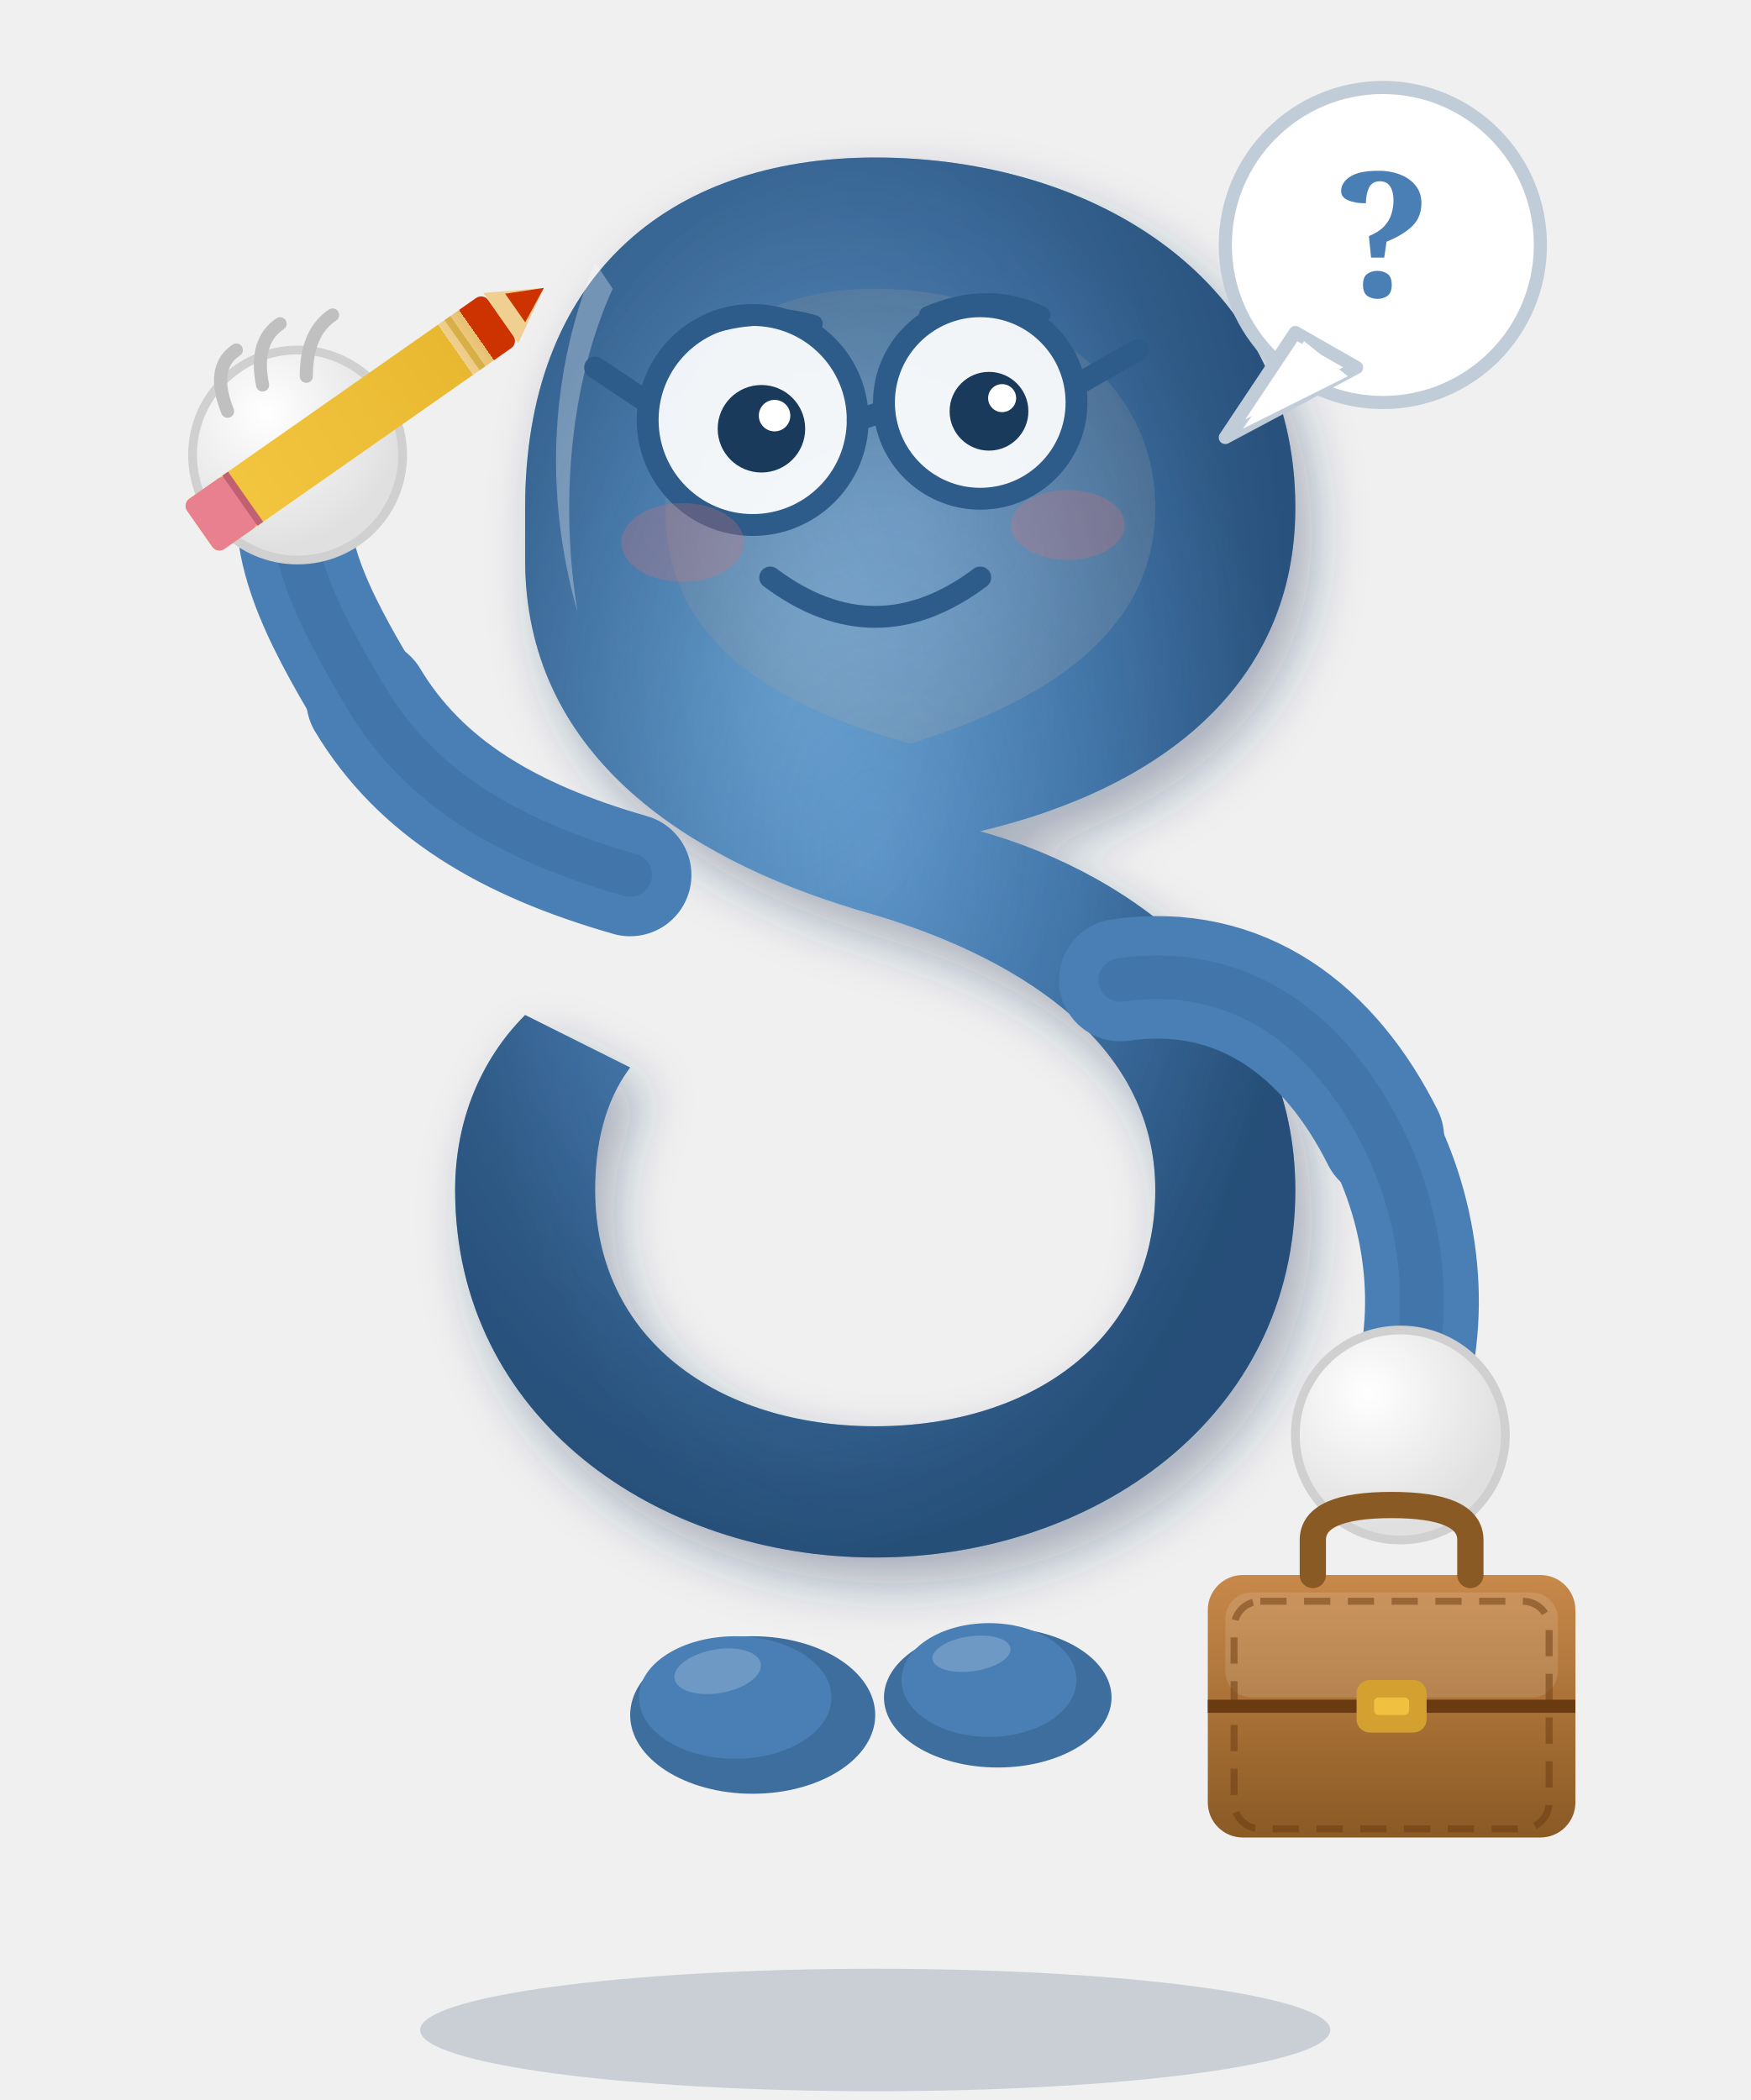
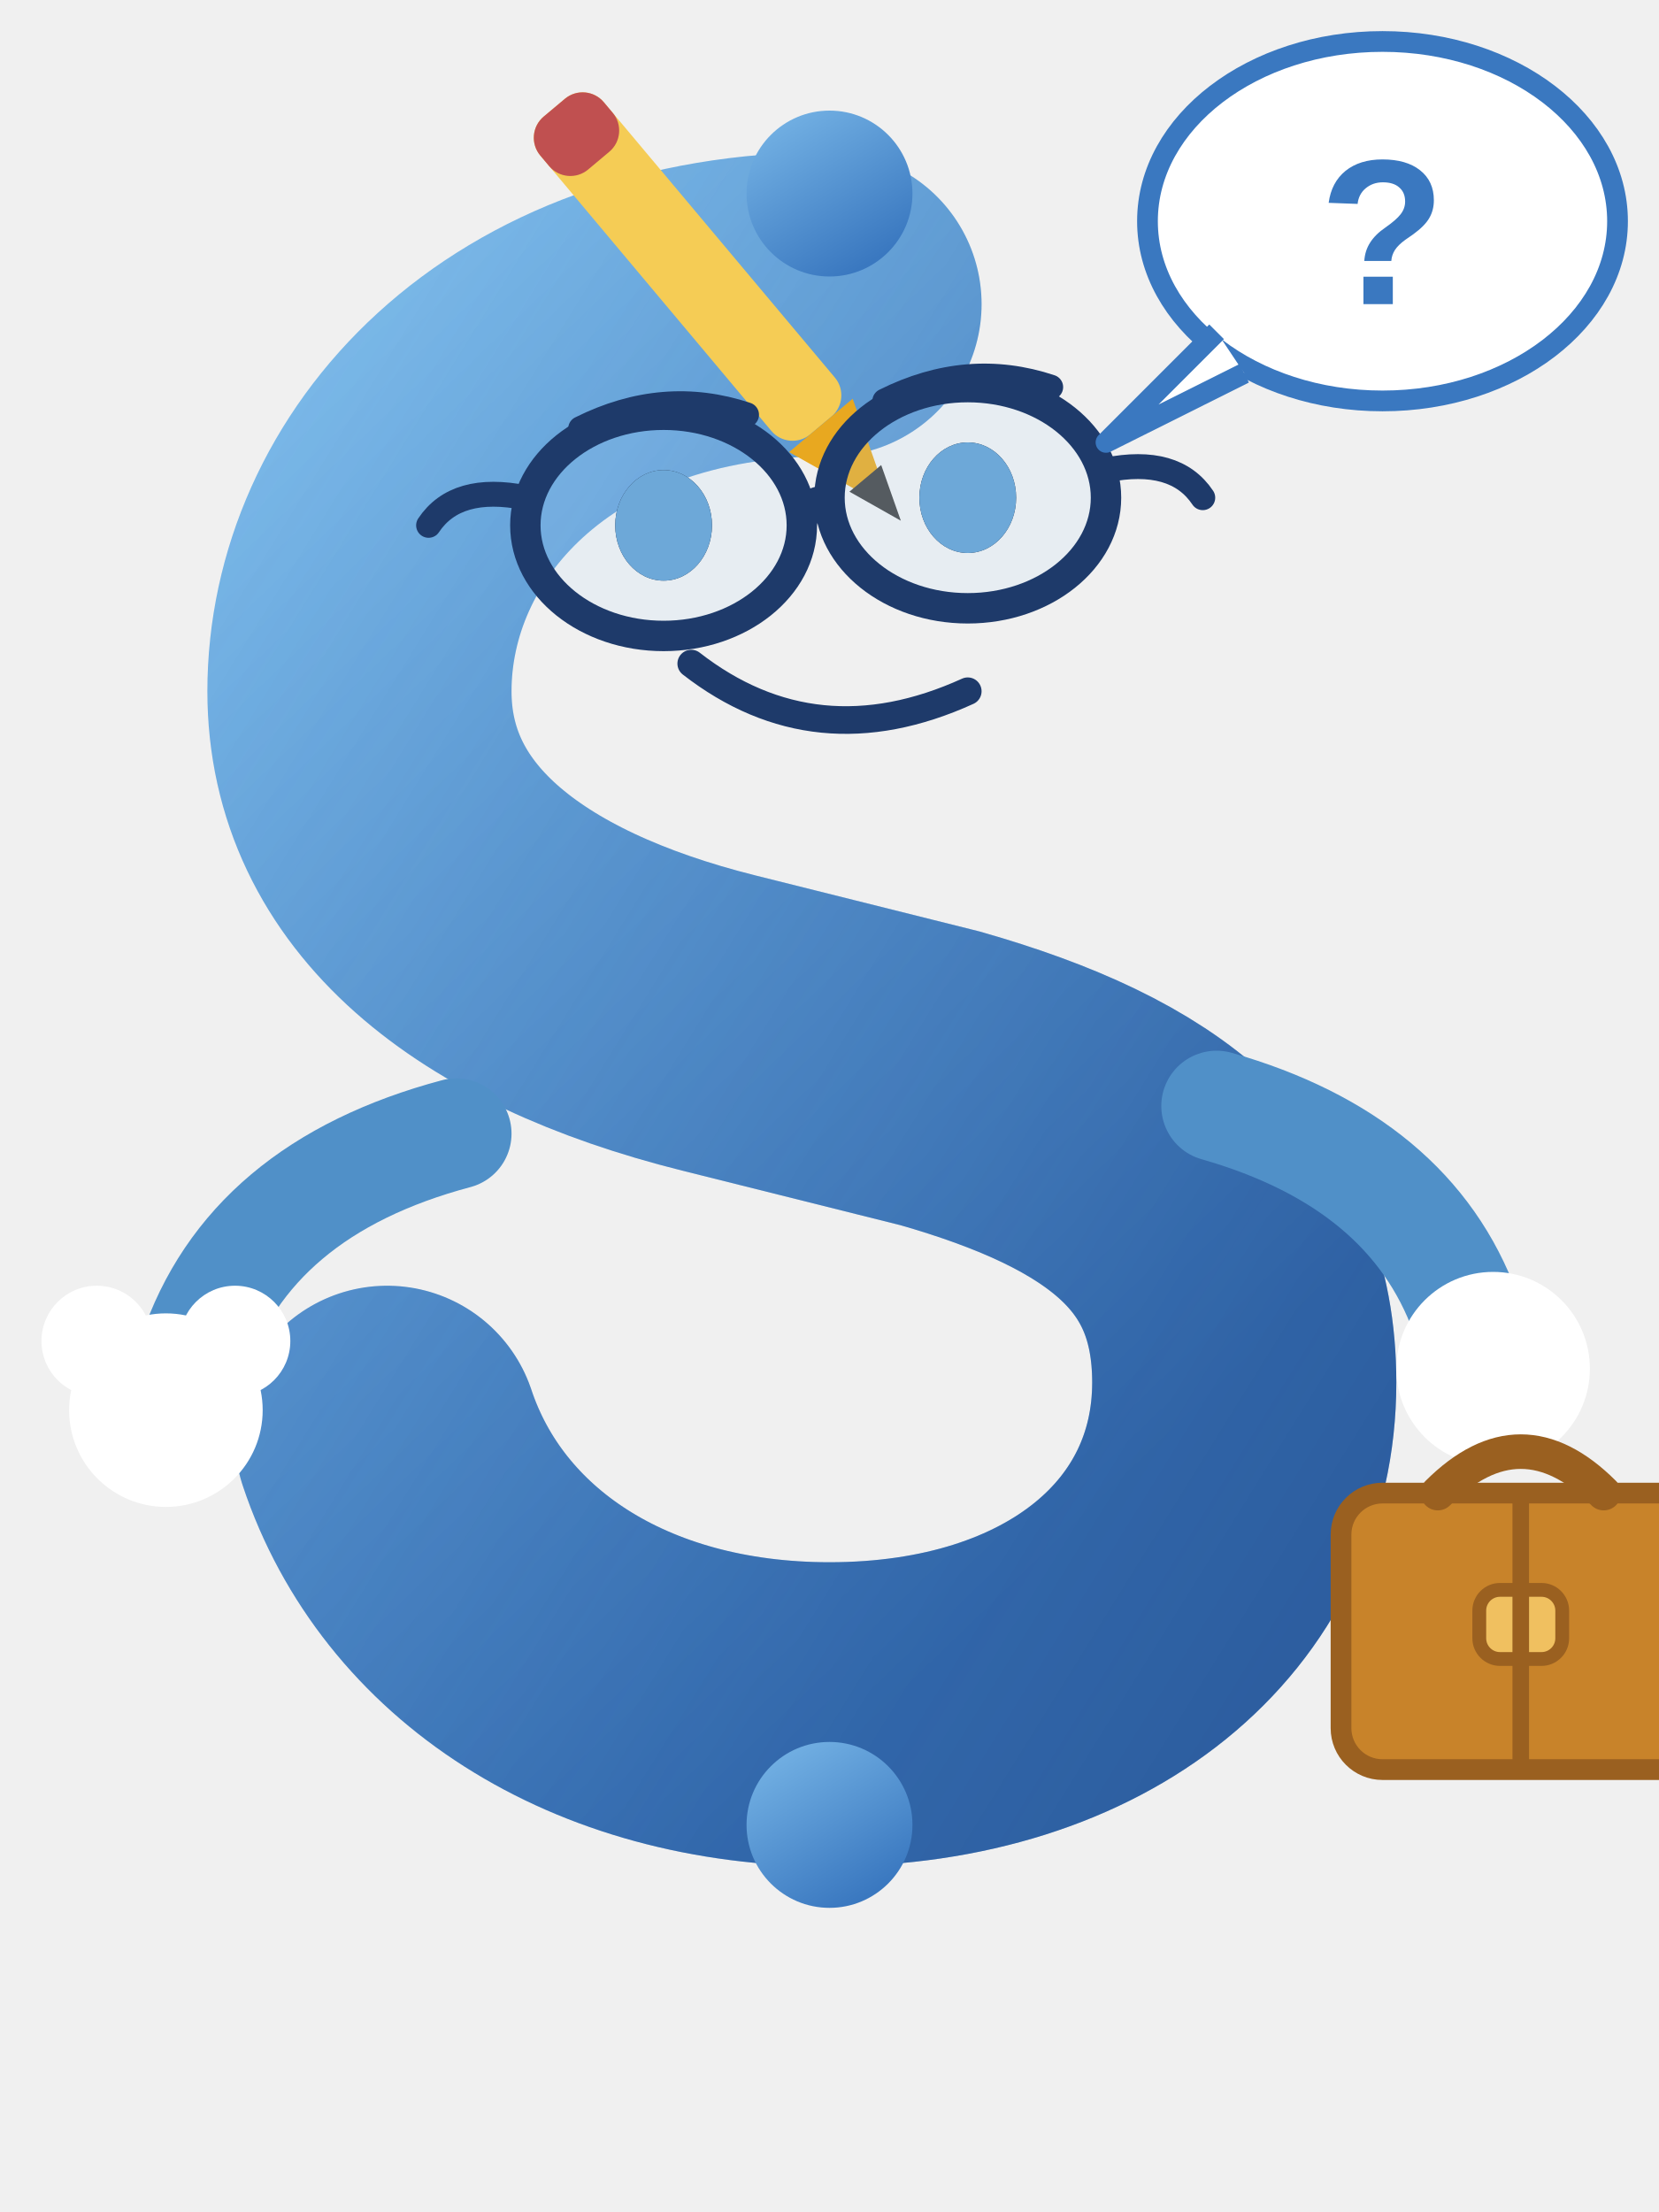
- <svg xmlns="http://www.w3.org/2000/svg" viewBox="0 0 200 240" width="200" height="240">
+ <svg xmlns="http://www.w3.org/2000/svg" viewBox="0 0 120 160" width="120" height="160" overflow="visible">
  <defs>
-     <radialGradient id="bodyGrad" cx="40%" cy="35%" r="65%">
-       <stop offset="0%" stop-color="#6ea8d8" />
-       <stop offset="60%" stop-color="#4a7fb5" />
-       <stop offset="100%" stop-color="#2d5c8a" />
-     </radialGradient>
-     <radialGradient id="shadowGrad" cx="50%" cy="50%" r="50%">
-       <stop offset="0%" stop-color="#2d5c8a" stop-opacity="0" />
-       <stop offset="100%" stop-color="#1a3a5c" stop-opacity="0.4" />
-     </radialGradient>
-     <radialGradient id="gloveGrad" cx="35%" cy="30%" r="65%">
-       <stop offset="0%" stop-color="#ffffff" />
-       <stop offset="100%" stop-color="#e0e0e0" />
-     </radialGradient>
-     <linearGradient id="bagGrad" x1="0%" y1="0%" x2="0%" y2="100%">
-       <stop offset="0%" stop-color="#c8894a" />
-       <stop offset="100%" stop-color="#8a5a25" />
+     <linearGradient id="bodyG" x1="0%" y1="0%" x2="60%" y2="100%">
+       <stop offset="0%" stop-color="#7ab8e8" />
+       <stop offset="100%" stop-color="#3a78c0" />
    </linearGradient>
-     <linearGradient id="pencilGrad" x1="0%" y1="0%" x2="100%" y2="0%">
-       <stop offset="0%" stop-color="#f5c842" />
-       <stop offset="85%" stop-color="#e8b830" />
-       <stop offset="85%" stop-color="#f0d090" />
-       <stop offset="92%" stop-color="#e8c070" />
-       <stop offset="92%" stop-color="#cc3300" />
-       <stop offset="100%" stop-color="#cc3300" />
+     <linearGradient id="bodyShadeG" x1="0%" y1="0%" x2="100%" y2="100%">
+       <stop offset="0%" stop-color="#2a5a9a" stop-opacity="0" />
+       <stop offset="100%" stop-color="#1a3870" stop-opacity="0.4" />
    </linearGradient>
-     <filter id="softShadow" x="-20%" y="-20%" width="140%" height="140%">
-       <feDropShadow dx="2" dy="3" stdDeviation="3" flood-color="#1a3a5c" flood-opacity="0.35" />
-     </filter>
-     <filter id="glowBlue" x="-30%" y="-30%" width="160%" height="160%">
-       <feDropShadow dx="0" dy="0" stdDeviation="4" flood-color="#4a9fd4" flood-opacity="0.5" />
-     </filter>
  </defs>
-   <ellipse cx="100" cy="232" rx="52" ry="7" fill="#1a3a5c" opacity="0.18" />
-   <path d="     M 100 18     C 125 18, 148 32, 148 58     C 148 78, 133 90, 112 95     C 130 100, 148 114, 148 136     C 148 162, 125 178, 100 178     C 75 178, 52 162, 52 136     C 52 128, 55 121, 60 116     L 72 122     C 69 126, 68 131, 68 136     C 68 153, 82 163, 100 163     C 118 163, 132 153, 132 136     C 132 119, 116 109, 98 104     L 98 104     C 78 98, 60 86, 60 64     L 60 58     C 60 32, 76 18, 100 18 Z   " fill="url(#bodyGrad)" filter="url(#softShadow)" />
-   <path d="     M 100 33     C 116 33, 132 42, 132 58     C 132 72, 120 80, 104 85     C 86 80, 76 72, 76 58     C 76 42, 84 33, 100 33 Z   " fill="url(#shadowGrad)" opacity="0.6" />
-   <path d="     M 100 33     C 116 33, 132 42, 132 58     C 132 72, 120 80, 104 85     C 86 80, 76 72, 76 58     C 76 42, 84 33, 100 33 Z   " fill="#e8f0f8" opacity="0.25" />
-   <path d="     M 100 18     C 125 18, 148 32, 148 58     C 148 78, 133 90, 112 95     C 130 100, 148 114, 148 136     C 148 162, 125 178, 100 178     C 75 178, 52 162, 52 136     C 52 128, 55 121, 60 116     L 72 122     C 69 126, 68 131, 68 136     C 68 153, 82 163, 100 163     C 118 163, 132 153, 132 136     C 132 119, 116 109, 98 104     L 98 104     C 78 98, 60 86, 60 64     L 60 58     C 60 32, 76 18, 100 18 Z   " fill="url(#shadowGrad)" />
-   <path d="M 68 30 C 63 42, 62 56, 66 70 C 64 58, 65 44, 70 33 Z" fill="white" opacity="0.3" />
-   <circle cx="86" cy="48" r="12" fill="white" opacity="0.92" />
-   <circle cx="86" cy="48" r="12" fill="none" stroke="#2d5c8a" stroke-width="2.5" />
-   <circle cx="112" cy="46" r="11" fill="white" opacity="0.92" />
-   <circle cx="112" cy="46" r="11" fill="none" stroke="#2d5c8a" stroke-width="2.5" />
-   <line x1="98" y1="48" x2="101" y2="47" stroke="#2d5c8a" stroke-width="2.5" stroke-linecap="round" />
-   <line x1="74" y1="46" x2="68" y2="42" stroke="#2d5c8a" stroke-width="2.5" stroke-linecap="round" />
-   <line x1="123" y1="44" x2="130" y2="40" stroke="#2d5c8a" stroke-width="2.5" stroke-linecap="round" />
-   <circle cx="87" cy="49" r="5" fill="#1a3a5c" />
-   <circle cx="88.5" cy="47.5" r="1.8" fill="white" />
-   <circle cx="113" cy="47" r="4.5" fill="#1a3a5c" />
-   <circle cx="114.5" cy="45.5" r="1.6" fill="white" />
-   <path d="M 79 38 Q 86 35 93 37" fill="none" stroke="#2d5c8a" stroke-width="2" stroke-linecap="round" />
-   <path d="M 106 36 Q 113 33 119 36" fill="none" stroke="#2d5c8a" stroke-width="2" stroke-linecap="round" />
-   <path d="M 88 66 Q 100 75 112 66" fill="none" stroke="#2d5c8a" stroke-width="2.5" stroke-linecap="round" />
-   <ellipse cx="78" cy="62" rx="7" ry="4.5" fill="#e87070" opacity="0.25" />
-   <ellipse cx="122" cy="60" rx="6.5" ry="4" fill="#e87070" opacity="0.25" />
-   <path d="M 72 100 C 58 96, 48 90, 42 80" fill="none" stroke="#4a7fb5" stroke-width="14" stroke-linecap="round" />
-   <path d="M 42 80 C 36 70, 32 62, 34 54" fill="none" stroke="#4a7fb5" stroke-width="13" stroke-linecap="round" />
-   <path d="M 72 100 C 58 96, 48 90, 42 80 C 36 70, 32 62, 34 54" fill="none" stroke="#2d5c8a" stroke-width="5" stroke-linecap="round" opacity="0.25" />
-   <circle cx="34" cy="52" r="12" fill="url(#gloveGrad)" stroke="#d0d0d0" stroke-width="1" />
-   <path d="M 26 47 Q 24 42, 27 40" fill="none" stroke="#c0c0c0" stroke-width="1.5" stroke-linecap="round" />
-   <path d="M 30 44 Q 29 39, 32 37" fill="none" stroke="#c0c0c0" stroke-width="1.5" stroke-linecap="round" />
-   <path d="M 35 43 Q 35 38, 38 36" fill="none" stroke="#c0c0c0" stroke-width="1.5" stroke-linecap="round" />
-   <g transform="rotate(-35, 34, 52)">
-     <rect x="20" y="49" width="42" height="7" rx="1" fill="url(#pencilGrad)" />
-     <polygon points="62,49 68,52.5 62,56" fill="#f0d090" />
-     <polygon points="64,50.5 68,52.5 64,54.5" fill="#cc3300" />
-     <line x1="57" y1="49" x2="57" y2="56" stroke="#c8a020" stroke-width="0.8" opacity="0.6" />
-     <rect x="20" y="49" width="6" height="7" rx="1" fill="#e88090" />
-     <line x1="26" y1="49" x2="26" y2="56" stroke="#c06070" stroke-width="0.8" />
+   <g>
+     <animateTransform attributeName="transform" type="translate" values="0,0; 0,-6; 0,-2; 0,-5; 0,0" keyTimes="0;0.25;0.5;0.75;1" dur="3s" repeatCount="indefinite" additive="sum" />
+     <animateTransform attributeName="transform" type="rotate" values="0 60 100; -3 60 100; 0 60 100; 3 60 100; 0 60 100" keyTimes="0;0.25;0.5;0.75;1" dur="3s" repeatCount="indefinite" additive="sum" />
+     <path d="M60,22 C38,22 26,36 26,50 C26,62 36,70 52,74 L68,78 C82,82 90,88 90,100 C90,114 78,124 60,124 C44,124 32,116 28,104" fill="none" stroke="url(#bodyG)" stroke-width="22" stroke-linecap="round" />
+     <path d="M60,22 C38,22 26,36 26,50 C26,62 36,70 52,74 L68,78 C82,82 90,88 90,100 C90,114 78,124 60,124 C44,124 32,116 28,104" fill="none" stroke="url(#bodyShadeG)" stroke-width="22" stroke-linecap="round" />
+     <circle cx="60" cy="14" r="6" fill="url(#bodyG)" />
+     <circle cx="60" cy="132" r="6" fill="url(#bodyG)" />
+     <g>
+       <animateTransform attributeName="transform" type="rotate" values="0 33 82; 12 33 82; 0 33 82; -6 33 82; 0 33 82" keyTimes="0;0.25;0.5;0.75;1" dur="3s" repeatCount="indefinite" />
+       <path d="M33,82 Q18,86 14,98" fill="none" stroke="#5090c8" stroke-width="8" stroke-linecap="round" />
+       <circle cx="12" cy="102" r="7" fill="#fff" />
+       <circle cx="7" cy="97" r="4" fill="#fff" />
+       <circle cx="17" cy="97" r="4" fill="#fff" />
+     </g>
+     <g>
+       <animateTransform attributeName="transform" type="rotate" values="0 88 80; -10 88 80; 0 88 80; 8 88 80; 0 88 80" keyTimes="0;0.25;0.5;0.75;1" dur="3s" repeatCount="indefinite" />
+       <path d="M88,80 Q102,84 106,95" fill="none" stroke="#5090c8" stroke-width="8" stroke-linecap="round" />
+       <circle cx="108" cy="99" r="7" fill="#fff" />
+       <rect x="97" y="108" width="26" height="20" rx="3" fill="#c8832a" stroke="#9a6020" stroke-width="1.5" />
+       <path d="M104,108 Q110,102 116,108" fill="none" stroke="#9a6020" stroke-width="2.5" stroke-linecap="round" />
+       <rect x="107" y="115" width="6" height="5" rx="1.5" fill="#f0c060" stroke="#9a6020" stroke-width="1" />
+       <line x1="110" y1="108" x2="110" y2="128" stroke="#9a6020" stroke-width="1.2" />
+     </g>
+     <g transform="rotate(-40, 55, 24)">
+       <rect x="51" y="2" width="6" height="30" rx="2" fill="#f5cc55" />
+       <polygon points="51,32 57,32 54,40" fill="#e8a820" />
+       <polygon points="52.5,37 55.5,37 54,41" fill="#444" />
+       <rect x="51" y="2" width="6" height="5" rx="2" fill="#c05050" />
+     </g>
+     <ellipse cx="48" cy="38" rx="10" ry="8" fill="rgba(180,220,255,0.15)" stroke="#1e3a6a" stroke-width="2.2" />
+     <ellipse cx="70" cy="36" rx="10" ry="8" fill="rgba(180,220,255,0.15)" stroke="#1e3a6a" stroke-width="2.2" />
+     <path d="M58,38 Q59,35 60,37" fill="none" stroke="#1e3a6a" stroke-width="2" />
+     <path d="M38,36 Q33,35 31,38" fill="none" stroke="#1e3a6a" stroke-width="1.8" stroke-linecap="round" />
+     <path d="M80,34 Q85,33 87,36" fill="none" stroke="#1e3a6a" stroke-width="1.8" stroke-linecap="round" />
+     <ellipse cx="48" cy="38" rx="3.5" ry="4" fill="#1a2840" />
+     <ellipse cx="47" cy="36.5" rx="1.1" ry="1.1" fill="#fff" />
+     <ellipse cx="70" cy="36" rx="3.5" ry="4" fill="#1a2840" />
+     <ellipse cx="69" cy="34.5" rx="1.1" ry="1.1" fill="#fff" />
+     <ellipse cx="48" cy="38" rx="3.5" ry="4" fill="#6da8d8">
+       <animate attributeName="ry" values="0;0;4;0.2;4;0;0" keyTimes="0;0.4;0.45;0.5;0.55;0.6;1" dur="5s" begin="1s" repeatCount="indefinite" />
+     </ellipse>
+     <ellipse cx="70" cy="36" rx="3.5" ry="4" fill="#6da8d8">
+       <animate attributeName="ry" values="0;0;4;0.2;4;0;0" keyTimes="0;0.4;0.45;0.5;0.55;0.6;1" dur="5s" begin="1.07s" repeatCount="indefinite" />
+     </ellipse>
+     <path d="M42,31 Q48,28 54,30" fill="none" stroke="#1e3a6a" stroke-width="1.8" stroke-linecap="round" />
+     <path d="M64,29 Q70,26 76,28" fill="none" stroke="#1e3a6a" stroke-width="1.8" stroke-linecap="round" />
+     <path d="M50,48 Q59,55 70,50" fill="none" stroke="#1e3a6a" stroke-width="2" stroke-linecap="round" />
+     <g>
+       <animateTransform attributeName="transform" type="translate" values="0,0; 0,-4; 0,0" dur="2.2s" repeatCount="indefinite" />
+       <ellipse cx="100" cy="16" rx="17" ry="13" fill="white" stroke="#3a78c0" stroke-width="1.5" />
+       <path d="M88,24 L80,32 L90,27" fill="white" stroke="#3a78c0" stroke-width="1.5" stroke-linejoin="round" />
+       <text x="100" y="22" text-anchor="middle" font-size="15" font-weight="900" fill="#3a78c0" font-family="Arial, sans-serif">?</text>
+     </g>
  </g>
-   <path d="M 128 112 C 142 110, 152 118, 158 130" fill="none" stroke="#4a7fb5" stroke-width="14" stroke-linecap="round" />
-   <path d="M 158 130 C 163 140, 164 152, 160 162" fill="none" stroke="#4a7fb5" stroke-width="13" stroke-linecap="round" />
-   <path d="M 128 112 C 142 110, 152 118, 158 130 C 163 140, 164 152, 160 162" fill="none" stroke="#2d5c8a" stroke-width="5" stroke-linecap="round" opacity="0.25" />
-   <circle cx="160" cy="164" r="12" fill="url(#gloveGrad)" stroke="#d0d0d0" stroke-width="1" />
-   <g transform="translate(138, 172)">
-     <rect x="0" y="8" width="42" height="30" rx="4" fill="url(#bagGrad)" />
-     <rect x="2" y="10" width="38" height="12" rx="3" fill="white" opacity="0.12" />
-     <line x1="0" y1="23" x2="42" y2="23" stroke="#6a3a10" stroke-width="1.5" />
-     <path d="M 12 8 L 12 4 Q 12 0 21 0 Q 30 0 30 4 L 30 8" fill="none" stroke="#8a5a25" stroke-width="3" stroke-linecap="round" />
-     <rect x="17" y="20" width="8" height="6" rx="1.5" fill="#d4a030" />
-     <rect x="19" y="22" width="4" height="2" rx="0.5" fill="#f0c040" />
-     <rect x="3" y="11" width="36" height="26" rx="3" fill="none" stroke="#6a3a10" stroke-width="0.8" stroke-dasharray="3,2" opacity="0.5" />
-   </g>
-   <circle cx="158" cy="28" r="18" fill="white" stroke="#c0ccd8" stroke-width="1.5" />
-   <path d="M 148 38 L 140 50 L 155 42 Z" fill="white" stroke="#c0ccd8" stroke-width="1.5" stroke-linejoin="round" />
-   <path d="M 149 39 L 142 49 L 154 43 Z" fill="white" />
-   <text x="158" y="34" text-anchor="middle" font-size="20" font-weight="900" fill="#4a7fb5" font-family="Georgia, serif">?</text>
-   <ellipse cx="86" cy="196" rx="14" ry="9" fill="#3d6e9e" />
-   <ellipse cx="114" cy="194" rx="13" ry="8" fill="#3d6e9e" />
-   <ellipse cx="84" cy="194" rx="11" ry="7" fill="#4a7fb5" />
-   <ellipse cx="113" cy="192" rx="10" ry="6.5" fill="#4a7fb5" />
-   <ellipse cx="82" cy="191" rx="5" ry="2.5" fill="white" opacity="0.2" transform="rotate(-10,82,191)" />
-   <ellipse cx="111" cy="189" rx="4.5" ry="2" fill="white" opacity="0.2" transform="rotate(-8,111,189)" />
</svg>
